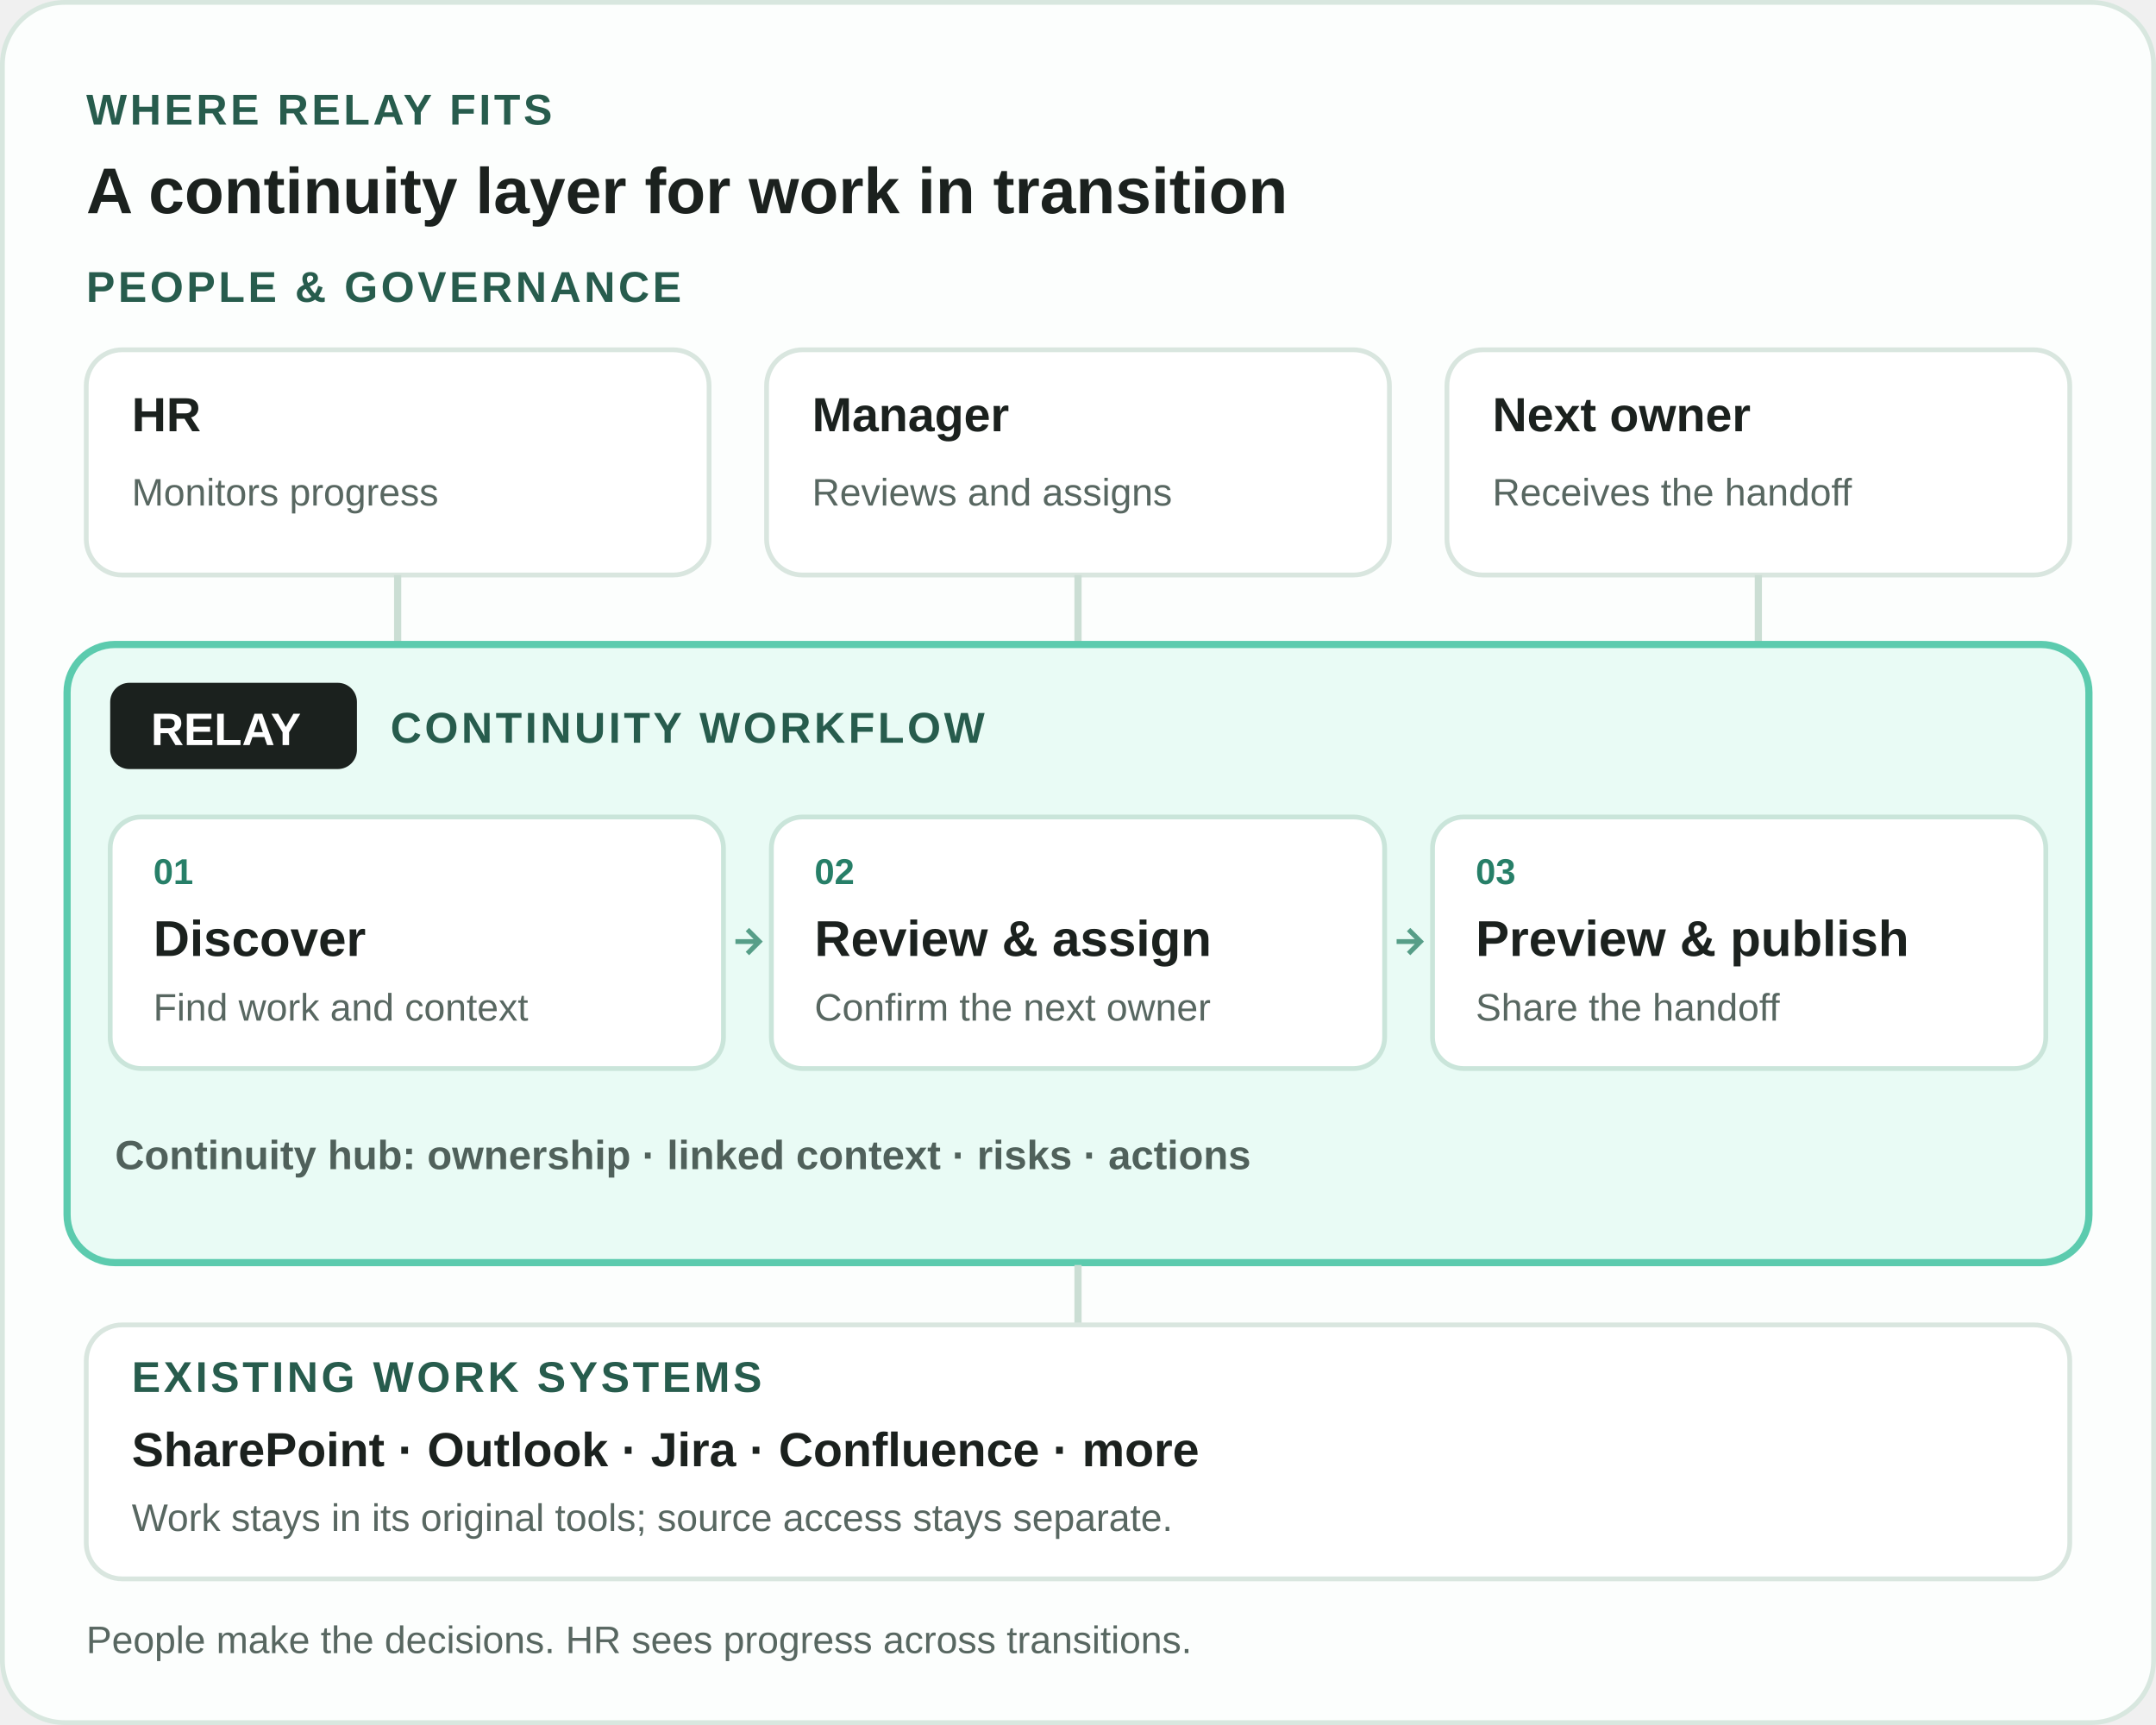
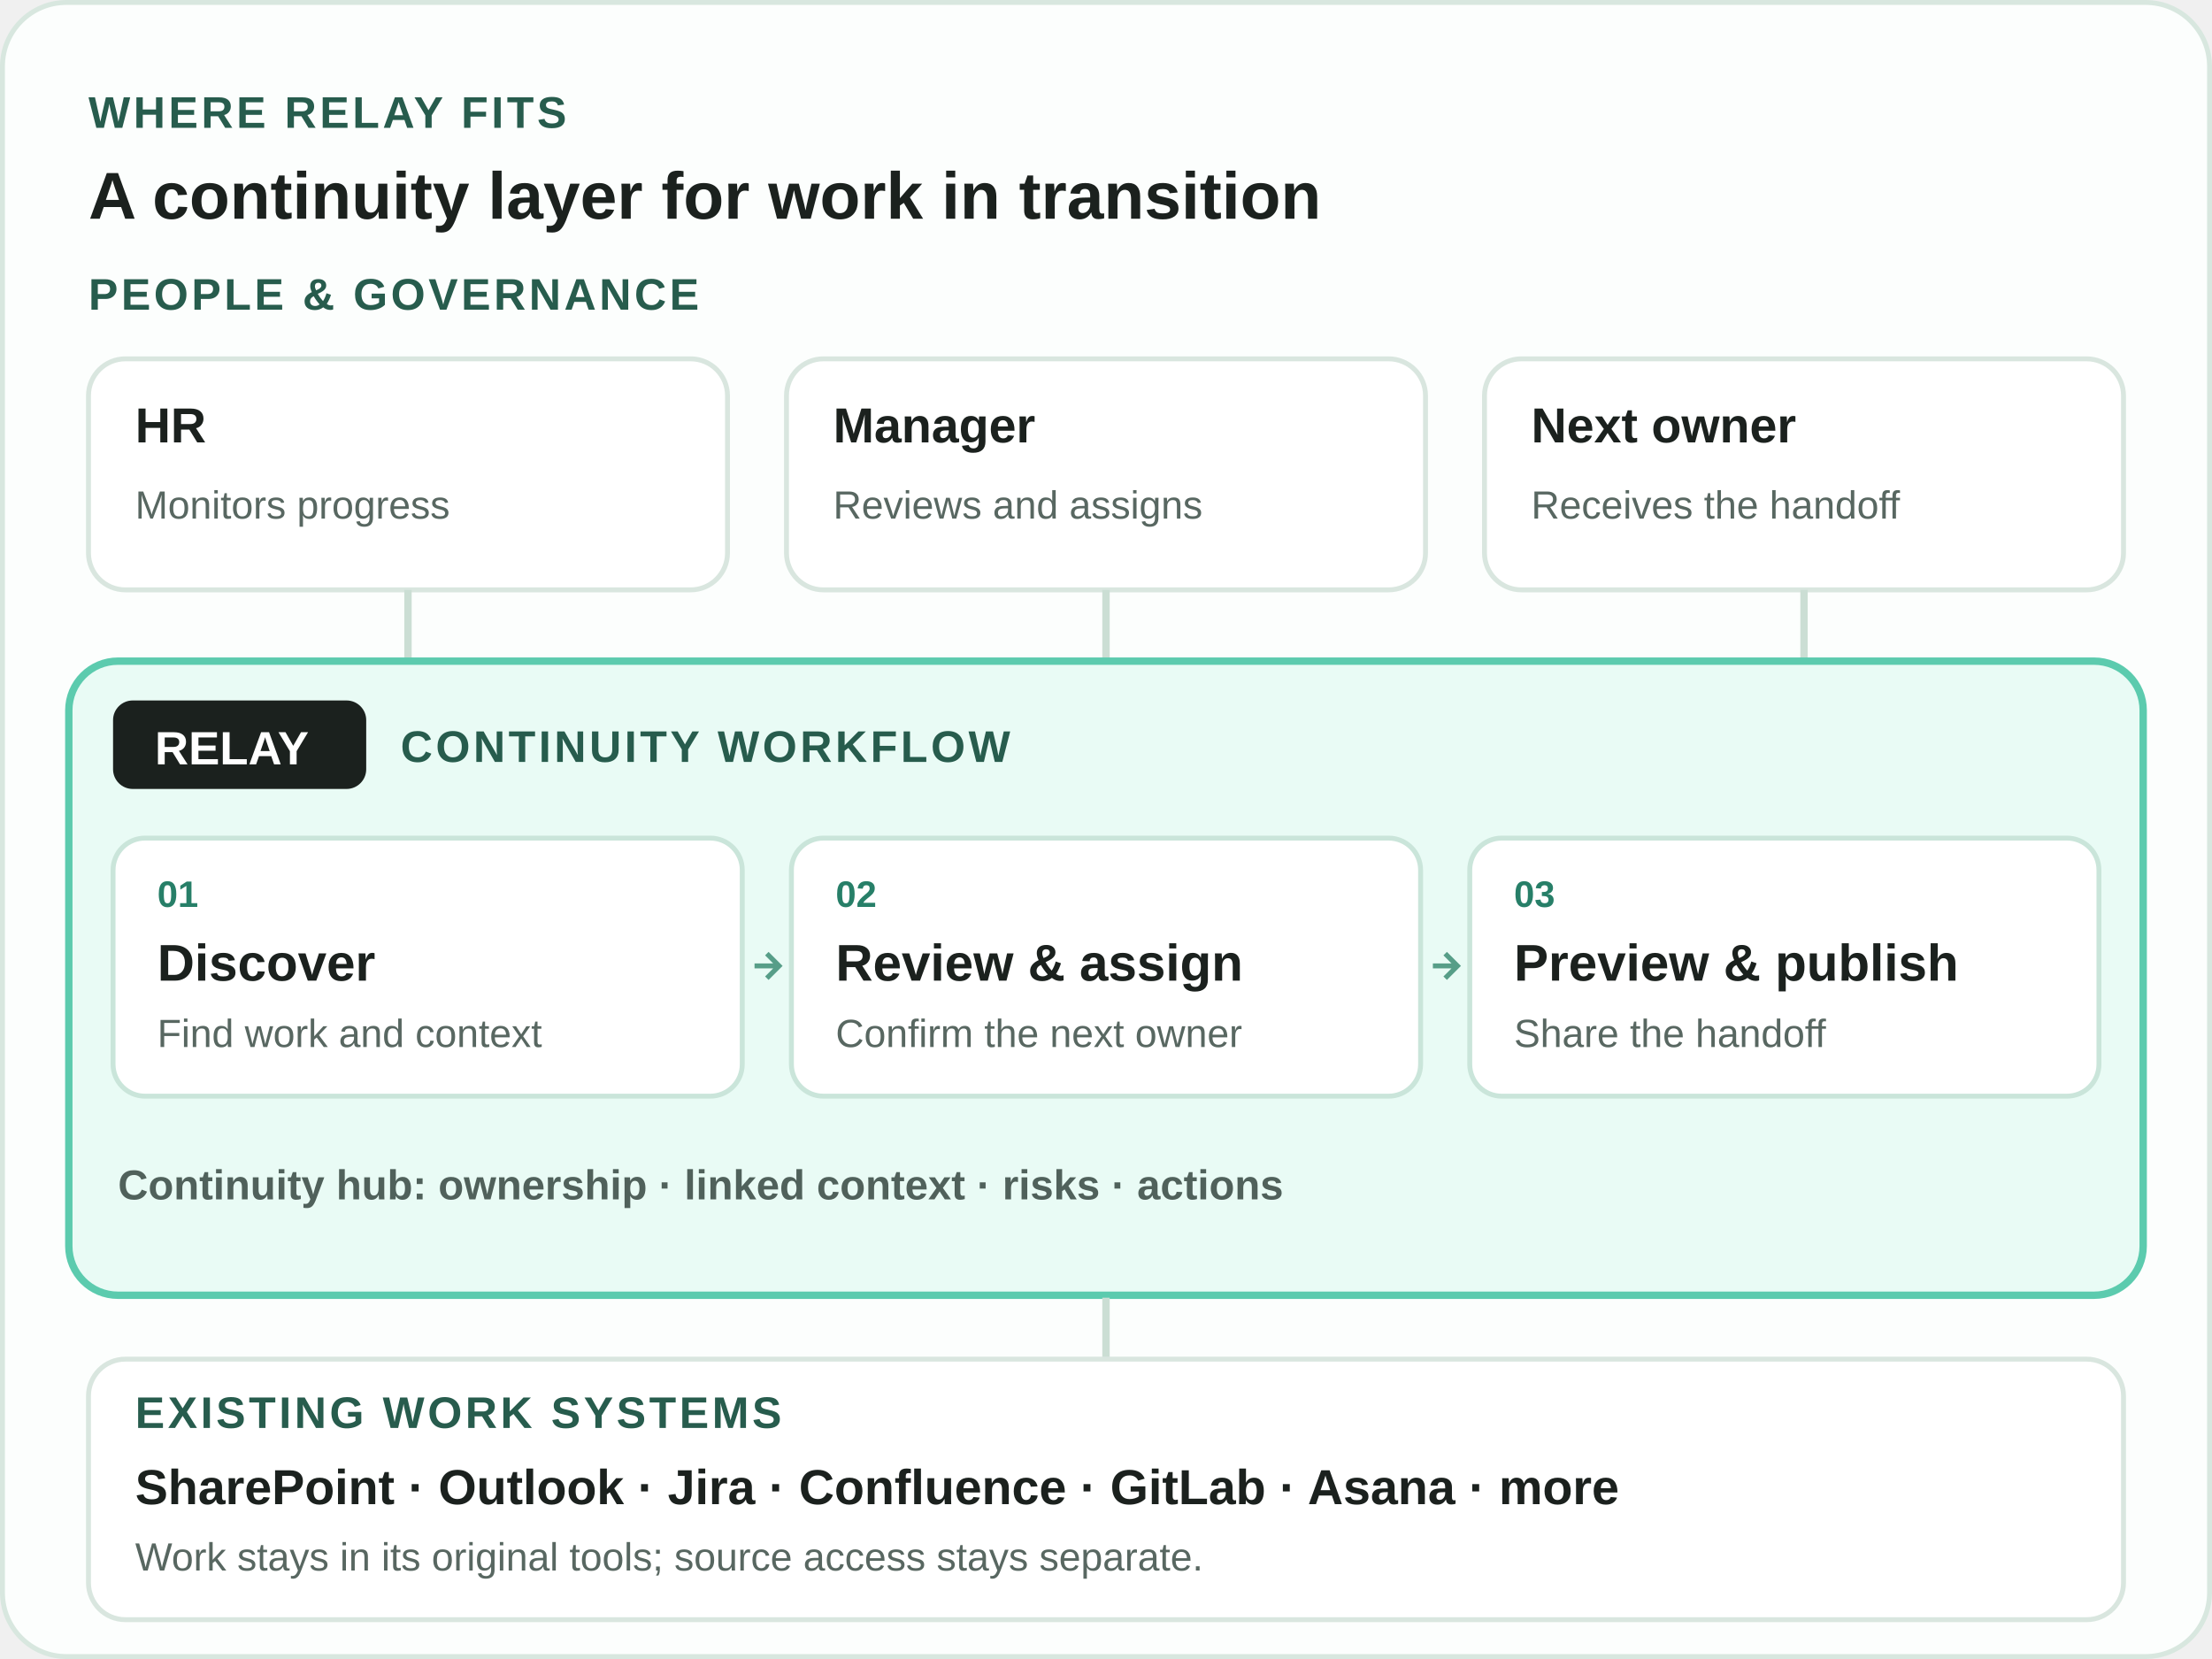
- <svg xmlns="http://www.w3.org/2000/svg" width="900" height="720" viewBox="0 0 900 720" role="img" aria-labelledby="title desc">
+ <svg xmlns="http://www.w3.org/2000/svg" width="900" height="675" viewBox="0 0 900 675" role="img" aria-labelledby="title desc">
  <style>text{font-family:Arial,Helvetica,sans-serif}.kicker{fill:#275c4d;font-size:18px;font-weight:700;letter-spacing:1.3px}.head{fill:#1b211e;font-size:27px;font-weight:700}.role{fill:#1b211e;font-size:20px;font-weight:700}.sub{fill:#586761;font-size:16px}.step{fill:#1b211e;font-size:21px;font-weight:700}.minor{fill:#50615b;font-size:17px;font-weight:600}.num{fill:#277f68;font-size:15px;font-weight:700}</style>
-   <rect x="1" y="1" width="898" height="718" rx="26" fill="#fcfefd" stroke="#d8e7df" stroke-width="2" />
+   <rect x="1" y="1" width="898" height="673" rx="26" fill="#fcfefd" stroke="#d8e7df" stroke-width="2" />
  <text x="36" y="52" class="kicker">WHERE RELAY FITS</text>
  <text x="36" y="89" class="head">A continuity layer for work in transition</text>
  <text x="36" y="126" class="kicker">PEOPLE &amp; GOVERNANCE</text>
  <rect x="36" y="146" width="260" height="94" rx="15" fill="#fff" stroke="#d9e6df" stroke-width="2" />
  <rect x="320" y="146" width="260" height="94" rx="15" fill="#fff" stroke="#d9e6df" stroke-width="2" />
  <rect x="604" y="146" width="260" height="94" rx="15" fill="#fff" stroke="#d9e6df" stroke-width="2" />
  <text x="55" y="180" class="role">HR</text>
  <text x="55" y="211" class="sub">Monitors progress</text>
  <text x="339" y="180" class="role">Manager</text>
  <text x="339" y="211" class="sub">Reviews and assigns</text>
  <text x="623" y="180" class="role">Next owner</text>
  <text x="623" y="211" class="sub">Receives the handoff</text>
  <path d="M166 240v31M450 240v31M734 240v31" fill="none" stroke="#cbded4" stroke-width="3" />
  <rect x="28" y="269" width="844" height="258" rx="20" fill="#e9fbf5" stroke="#5CCBAE" stroke-width="3" />
  <rect x="46" y="285" width="103" height="36" rx="8" fill="#1b211e" />
  <text x="63" y="311" fill="#fff" font-size="19" font-family="Arial,Helvetica,sans-serif" font-weight="700">RELAY</text>
  <text x="163" y="310" class="kicker">CONTINUITY WORKFLOW</text>
  <rect x="46" y="341" width="256" height="105" rx="13" fill="#fff" stroke="#cae5da" stroke-width="2" />
  <rect x="322" y="341" width="256" height="105" rx="13" fill="#fff" stroke="#cae5da" stroke-width="2" />
  <rect x="598" y="341" width="256" height="105" rx="13" fill="#fff" stroke="#cae5da" stroke-width="2" />
  <text x="64" y="369" class="num">01</text>
  <text x="64" y="399" class="step">Discover</text>
  <text x="64" y="426" class="sub">Find work and context</text>
  <text x="340" y="369" class="num">02</text>
  <text x="340" y="399" class="step">Review &amp; assign</text>
  <text x="340" y="426" class="sub">Confirm the next owner</text>
  <text x="616" y="369" class="num">03</text>
  <text x="616" y="399" class="step">Preview &amp; publish</text>
  <text x="616" y="426" class="sub">Share the handoff</text>
  <path d="M307 393h10m-5-5 5 5-5 5m271-5h10m-5-5 5 5-5 5" fill="none" stroke="#579e88" stroke-width="2" />
  <text x="48" y="488" class="minor">Continuity hub: ownership · linked context · risks · actions</text>
  <path d="M450 528v25" fill="none" stroke="#cbded4" stroke-width="3" />
  <rect x="36" y="553" width="828" height="106" rx="15" fill="#fff" stroke="#d9e6df" stroke-width="2" />
  <text x="55" y="581" class="kicker">EXISTING WORK SYSTEMS</text>
-   <text x="55" y="612" class="role">SharePoint · Outlook · Jira · Confluence · more</text>
+   <text x="55" y="612" class="role">SharePoint · Outlook · Jira · Confluence · GitLab · Asana · more</text>
  <text x="55" y="639" class="sub">Work stays in its original tools; source access stays separate.</text>
-   <text x="36" y="690" class="sub">People make the decisions. HR sees progress across transitions.</text>
</svg>
